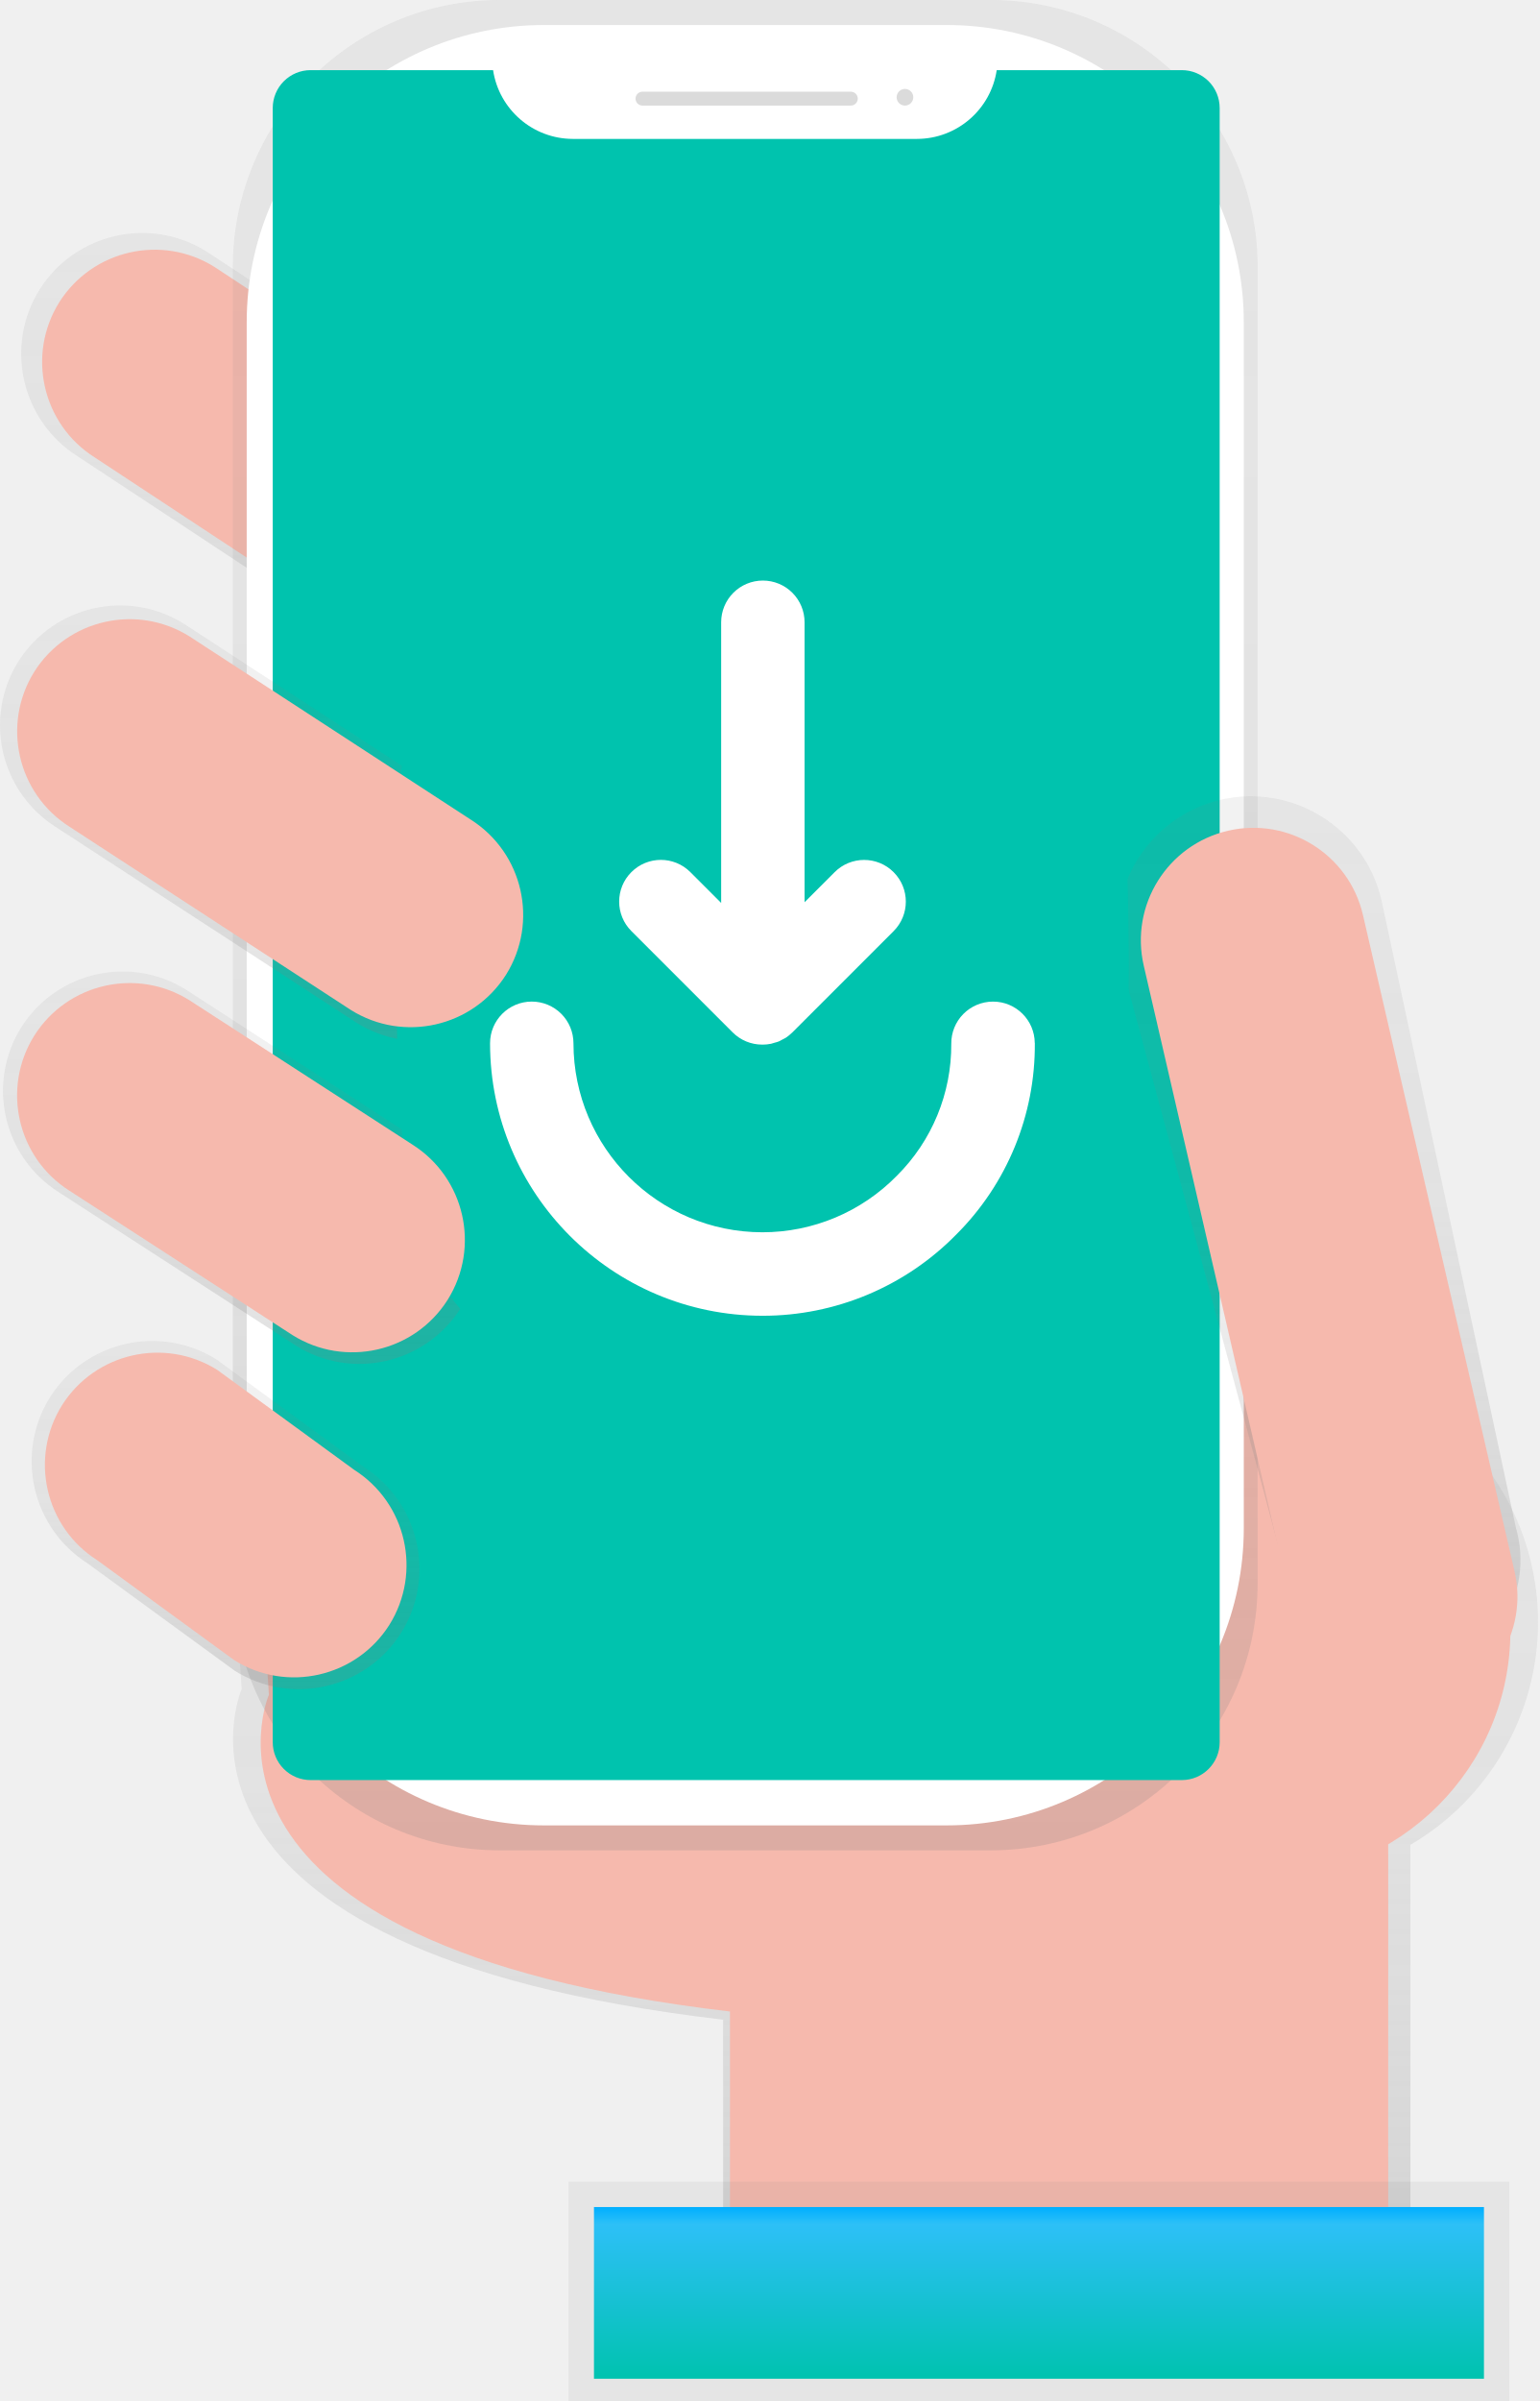
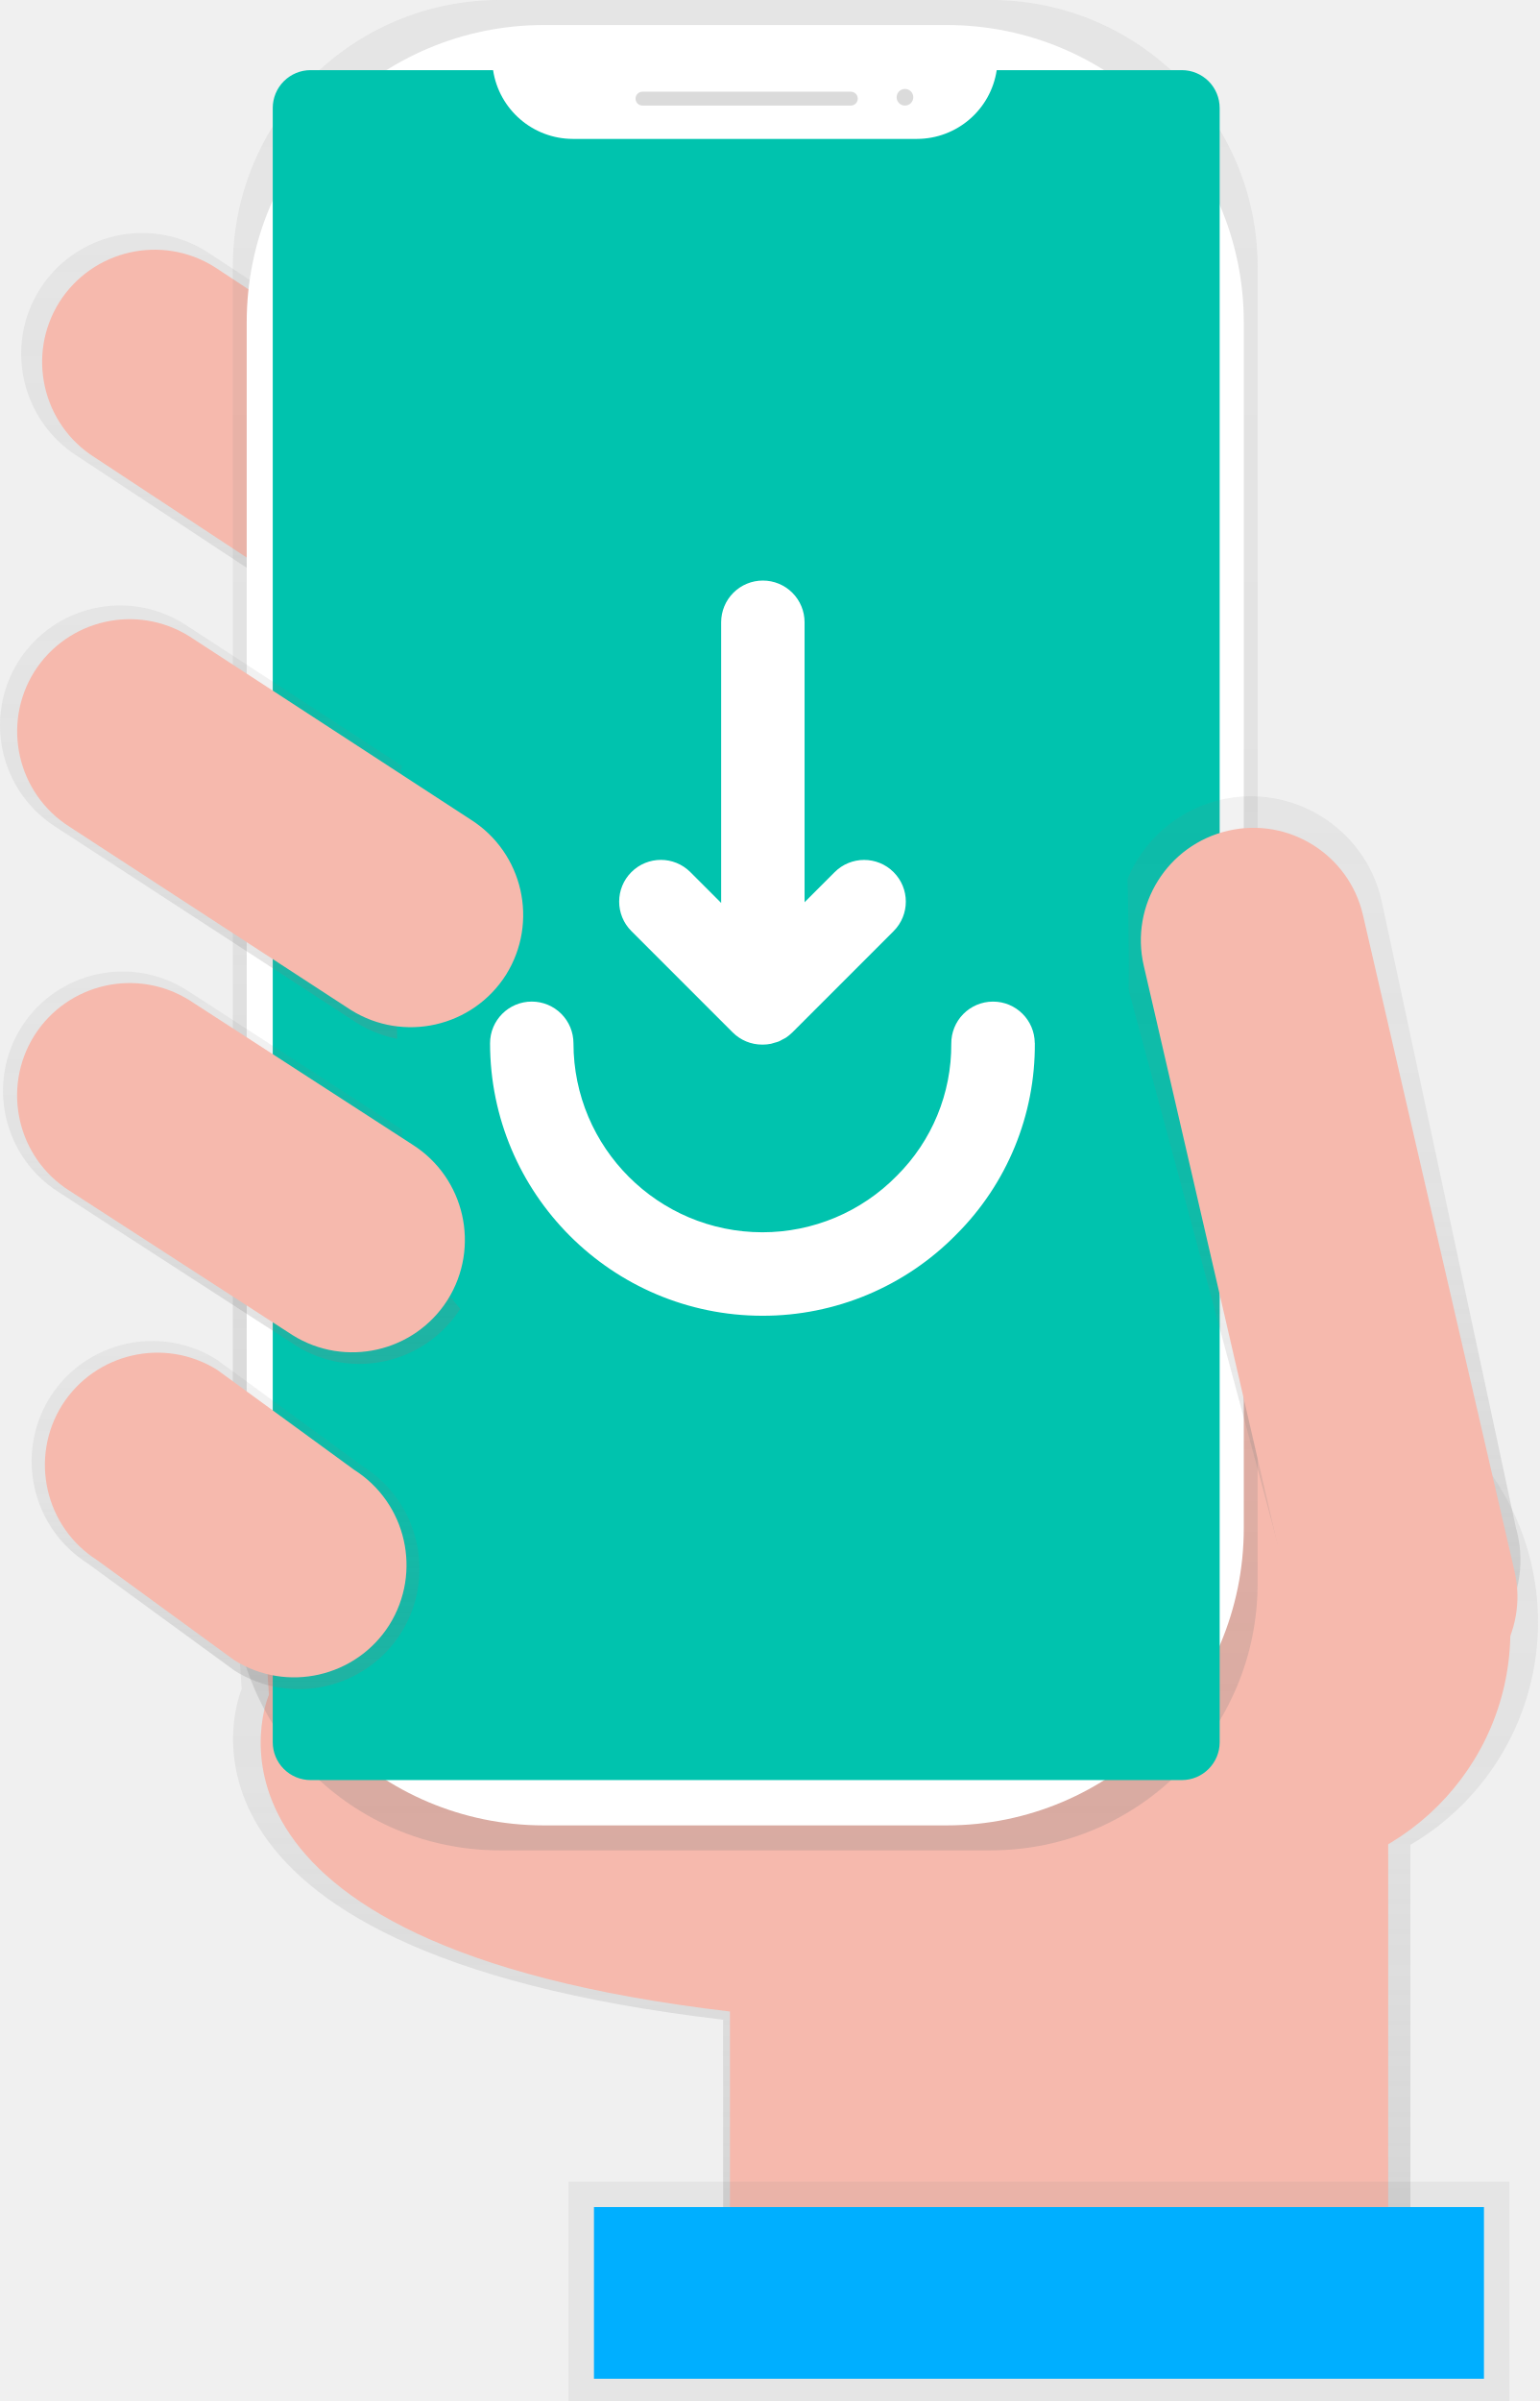
- <svg xmlns="http://www.w3.org/2000/svg" xmlns:xlink="http://www.w3.org/1999/xlink" width="70.668" height="110.154" viewBox="0 0 70.668 110.154">
+ <svg xmlns="http://www.w3.org/2000/svg" xmlns:xlink="http://www.w3.org/1999/xlink" width="70.668" height="110.154">
  <defs>
-     <style>.a{fill:none;}.b{clip-path:url(#a);}.c{fill:url(#b);}.d{fill:#f6b9ad;}.e{fill:url(#c);}.f{fill:url(#d);}.g,.m{fill:#fff;}.h{fill:#00c3ae;}.i{fill:#dbdbdb;}.j{fill:url(#e);}.k{fill:url(#f);}.l{fill:url(#g);}.m{opacity:0.2;}.n{fill:url(#h);}.o{fill:url(#i);}.p{fill:url(#j);}</style>
+     <linearGradient id="b" x1=".5" y1="1" x2=".5" gradientUnits="objectBoundingBox">
+       <stop offset="0" stop-color="gray" stop-opacity=".251" />
+       <stop offset=".54" stop-color="gray" stop-opacity=".122" />
+       <stop offset="1" stop-color="gray" stop-opacity=".102" />
+     </linearGradient>
+     <linearGradient id="c" x1=".5" y1="1" x2=".5" y2="0" xlink:href="#b">
+       <stop offset="0" stop-color="gray" stop-opacity=".251" />
+       <stop offset=".54" stop-color="gray" stop-opacity=".122" />
+       <stop offset="1" stop-color="gray" stop-opacity=".102" />
+     </linearGradient>
+     <linearGradient id="d" x1="1" y1="1" x2="1" y2="0" xlink:href="#b">
+       <stop offset="0" stop-color="gray" stop-opacity=".251" />
+       <stop offset=".54" stop-color="gray" stop-opacity=".122" />
+       <stop offset="1" stop-color="gray" stop-opacity=".102" />
+     </linearGradient>
+     <linearGradient id="e" x1=".5" y1="1" x2=".5" y2="0" xlink:href="#b">
+       <stop offset="0" stop-color="gray" stop-opacity=".251" />
+       <stop offset=".54" stop-color="gray" stop-opacity=".122" />
+       <stop offset="1" stop-color="gray" stop-opacity=".102" />
+     </linearGradient>
+     <linearGradient id="f" x1="1" y1="2" x2="1" y2="1" xlink:href="#b">
+       <stop offset="0" stop-color="gray" stop-opacity=".251" />
+       <stop offset=".54" stop-color="gray" stop-opacity=".122" />
+       <stop offset="1" stop-color="gray" stop-opacity=".102" />
+     </linearGradient>
+     <linearGradient id="g" x1=".5" x2=".5" y2="1" gradientUnits="objectBoundingBox">
+       <stop offset="0" stop-color="#00afff" />
+     </linearGradient>
+     <linearGradient id="h" x1=".5" y1="1" x2=".5" y2="0" xlink:href="#b">
+       <stop offset="0" stop-color="gray" stop-opacity=".251" />
+       <stop offset=".54" stop-color="gray" stop-opacity=".122" />
+       <stop offset="1" stop-color="gray" stop-opacity=".102" />
+     </linearGradient>
+     <linearGradient id="i" x1=".5" y1="1" x2=".5" y2="0" xlink:href="#b">
+       <stop offset="0" stop-color="gray" stop-opacity=".251" />
+       <stop offset=".54" stop-color="gray" stop-opacity=".122" />
+       <stop offset="1" stop-color="gray" stop-opacity=".102" />
+     </linearGradient>
+     <linearGradient id="j" x1=".5" y1="1" x2=".5" y2="0" xlink:href="#b">
+       <stop offset="0" stop-color="gray" stop-opacity=".251" />
+       <stop offset=".54" stop-color="gray" stop-opacity=".122" />
+       <stop offset="1" stop-color="gray" stop-opacity=".102" />
+     </linearGradient>
    <clipPath id="a">
-       <rect class="a" width="70.668" height="110.154" />
+       <path fill="none" d="M0 0h70.668v110.154H0z" />
    </clipPath>
-     <linearGradient id="b" x1="0.5" y1="1" x2="0.5" gradientUnits="objectBoundingBox">
-       <stop offset="0" stop-color="gray" stop-opacity="0.251" />
-       <stop offset="0.54" stop-color="gray" stop-opacity="0.122" />
-       <stop offset="1" stop-color="gray" stop-opacity="0.102" />
-     </linearGradient>
-     <linearGradient id="c" x1="0.5" y1="1" x2="0.5" y2="0" xlink:href="#b" />
-     <linearGradient id="d" x1="1.115" y1="1.124" x2="1.115" y2="0.124" xlink:href="#b" />
-     <linearGradient id="e" x1="0.5" y1="1" x2="0.5" y2="0" xlink:href="#b" />
-     <linearGradient id="f" x1="1.17" y1="2.05" x2="1.17" y2="1.05" xlink:href="#b" />
-     <linearGradient id="g" x1="0.5" x2="0.5" y2="1" gradientUnits="objectBoundingBox">
-       <stop offset="0" stop-color="#00afff" />
-       <stop offset="0.1" stop-color="#2dc0f7" />
-       <stop offset="0.2" stop-color="#28c0ef" />
-       <stop offset="0.3" stop-color="#23c0e7" />
-       <stop offset="0.4" stop-color="#1ec1df" />
-       <stop offset="0.5" stop-color="#19c1d7" />
-       <stop offset="0.6" stop-color="#14c1cf" />
-       <stop offset="0.7" stop-color="#0fc2c7" />
-       <stop offset="0.8" stop-color="#0ac2bf" />
-       <stop offset="0.9" stop-color="#05c2b7" />
-       <stop offset="1" stop-color="#00c3af" />
-     </linearGradient>
-     <linearGradient id="h" x1="0.5" y1="1" x2="0.5" y2="0" xlink:href="#b" />
-     <linearGradient id="i" x1="0.5" y1="1" x2="0.5" y2="0" xlink:href="#b" />
-     <linearGradient id="j" x1="0.5" y1="1" x2="0.5" y2="0" xlink:href="#b" />
+     <style>.d{fill:#f6b9ad}.g{fill:#fff}.h{fill:#00c3ae}.i{fill:#dbdbdb}</style>
  </defs>
-   <g class="b">
-     <path class="c" d="M444.243,513.305a11.846,11.846,0,0,0-23.485-2.208l-36.408-.988.4,6.255s-5.192,11.979,22.094,15.17v12.107h31.543v-20.13A11.839,11.839,0,0,0,444.243,513.305Z" transform="translate(-373.659 -438.874)" />
-     <path class="d" d="M393.388,570.381s-4.971,11.471,21.159,14.532v11.6h30.208v-30.72L393,564.39Z" transform="translate(-381.047 -492.628)" />
-     <path class="e" d="M344.189,164.912h0a5.569,5.569,0,0,1-7.658,1.74l-16.219-10.688a5.569,5.569,0,0,1-1.74-7.658h0a5.569,5.569,0,0,1,7.652-1.74l16.219,10.688A5.569,5.569,0,0,1,344.189,164.912Z" transform="translate(-316.75 -135.029)" />
-     <path class="d" d="M348.919,168.805h0a5.177,5.177,0,0,1-7.118,1.618l-15.082-9.935a5.177,5.177,0,0,1-1.618-7.118h0a5.177,5.177,0,0,1,7.118-1.618l15.079,9.937A5.177,5.177,0,0,1,348.919,168.805Z" transform="translate(-322.379 -139.507)" />
+   <g clip-path="url(#a)">
+     <path d="M444.243 513.305a11.846 11.846 0 00-23.485-2.208l-36.408-.988.4 6.255s-5.192 11.979 22.094 15.17v12.107h31.543v-20.13a11.839 11.839 0 005.856-10.206z" transform="translate(-373.659 -438.874)" fill="url(#b)" />
+     <path class="d" d="M12.341 77.753S7.37 89.224 33.5 92.285v11.6h30.208v-30.72l-51.755-1.403z" />
+     <path d="M344.189 164.912a5.569 5.569 0 01-7.658 1.74l-16.219-10.688a5.569 5.569 0 01-1.74-7.658 5.569 5.569 0 017.652-1.74l16.219 10.688a5.569 5.569 0 011.746 7.658z" transform="translate(-316.75 -135.029)" fill="url(#c)" />
+     <path class="d" d="M26.54 29.298a5.177 5.177 0 01-7.118 1.618L4.34 20.981a5.177 5.177 0 01-1.618-7.118 5.177 5.177 0 017.118-1.618l15.079 9.937a5.177 5.177 0 011.621 7.116z" />
    <circle class="d" cx="11.344" cy="11.344" r="11.344" transform="translate(46.628 63.479)" />
-     <rect class="f" width="47.031" height="84.891" rx="12.25" transform="translate(10.685)" />
+     <rect width="47.031" height="84.891" rx="12.25" transform="translate(10.685)" fill="url(#d)" />
    <rect class="g" width="45.759" height="82.598" rx="13.64" transform="translate(11.322 1.148)" />
-     <path class="h" d="M429.768,94.49a3.709,3.709,0,0,1-3.657,3.155h-15.8a3.71,3.71,0,0,1-3.656-3.155h-8.373a1.737,1.737,0,0,0-1.739,1.737V171.2a1.737,1.737,0,0,0,1.737,1.739h39.989A1.737,1.737,0,0,0,440,171.206V96.229a1.737,1.737,0,0,0-1.737-1.739Z" transform="translate(-384.026 -91.272)" />
-     <rect class="i" width="10.198" height="0.637" rx="0.319" transform="translate(29.167 4.207)" />
-     <circle class="i" cx="0.382" cy="0.382" r="0.382" transform="translate(41.149 4.08)" />
-     <path class="j" d="M676.589,363.174h0c-3.292.761-5.552-1.386-6.313-4.677l-7.565-28.089a6.162,6.162,0,0,1,4.6-7.368h0a6.162,6.162,0,0,1,7.368,4.6l6.173,28.809A5.316,5.316,0,0,1,676.589,363.174Z" transform="translate(-611.282 -286.352)" />
-     <rect class="k" width="43.178" height="10.065" transform="translate(26.092 100.089)" />
-     <rect class="l" width="40.844" height="7.877" transform="translate(27.259 101.256)" />
-     <path class="m" d="M.672.672A.672.672,0,0,1,0,0Z" transform="translate(24.871 38.043) rotate(0.13)" />
-     <path class="n" d="M333.016,393.435h0a5.5,5.5,0,0,1-7.566,1.72l-10.879-7.038a5.5,5.5,0,0,1-1.72-7.566h0a5.5,5.5,0,0,1,7.566-1.72l10.878,7.04A5.5,5.5,0,0,1,333.016,393.435Z" transform="translate(-311.873 -333.42)" />
-     <path class="o" d="M338,507.582h0a5.552,5.552,0,0,1-7.635,1.736l-6.738-4.916a5.552,5.552,0,0,1-1.736-7.635h0a5.552,5.552,0,0,1,7.635-1.73l6.738,4.914A5.552,5.552,0,0,1,338,507.582Z" transform="translate(-319.593 -432.667)" />
-     <path class="d" d="M340.99,510.353h0a5.177,5.177,0,0,1-7.118,1.618l-6.283-4.583a5.177,5.177,0,0,1-1.618-7.118h0a5.177,5.177,0,0,1,7.118-1.618l6.283,4.583a5.177,5.177,0,0,1,1.618,7.118Z" transform="translate(-323.122 -435.805)" />
-     <path class="p" d="M335.012,280.245h0a5.528,5.528,0,0,1-7.6,1.727L313.626,273a5.528,5.528,0,0,1-1.727-7.6h0a5.528,5.528,0,0,1,7.6-1.727l13.785,8.975A5.528,5.528,0,0,1,335.012,280.245Z" transform="translate(-311.056 -235.053)" />
+     <path class="h" d="M45.742 3.218a3.709 3.709 0 01-3.657 3.155h-15.8a3.71 3.71 0 01-3.656-3.155h-8.373a1.737 1.737 0 00-1.739 1.737v74.973a1.737 1.737 0 001.737 1.739h39.989a1.737 1.737 0 001.731-1.733V4.957a1.737 1.737 0 00-1.737-1.739z" />
+     <rect class="i" width="10.198" height=".637" rx=".319" transform="translate(29.167 4.207)" />
+     <circle class="i" cx=".382" cy=".382" r=".382" transform="translate(41.149 4.08)" />
+     <path d="M676.589 363.174c-3.292.761-5.552-1.386-6.313-4.677l-7.565-28.089a6.162 6.162 0 014.6-7.368 6.162 6.162 0 017.368 4.6l6.173 28.809a5.316 5.316 0 01-4.263 6.725z" transform="translate(-611.282 -286.352)" fill="url(#e)" />
+     <path transform="translate(26.092 100.089)" fill="url(#f)" d="M0 0h43.178v10.065H0z" />
+     <path transform="translate(27.259 101.256)" fill="url(#g)" d="M0 0h40.844v7.877H0z" />
+     <path d="M25.541 38.717a.672.672 0 01-.67-.674z" opacity=".2" fill="#fff" />
+     <path d="M333.016 393.435a5.5 5.5 0 01-7.566 1.72l-10.879-7.038a5.5 5.5 0 01-1.72-7.566 5.5 5.5 0 017.566-1.72l10.878 7.04a5.5 5.5 0 011.721 7.564z" transform="translate(-311.873 -333.42)" fill="url(#h)" />
+     <path d="M338 507.582a5.552 5.552 0 01-7.635 1.736l-6.738-4.916a5.552 5.552 0 01-1.736-7.635 5.552 5.552 0 017.635-1.73l6.738 4.914a5.552 5.552 0 011.736 7.631z" transform="translate(-319.593 -432.667)" fill="url(#i)" />
+     <path class="d" d="M17.868 74.548a5.177 5.177 0 01-7.118 1.618l-6.283-4.583a5.177 5.177 0 01-1.618-7.118 5.177 5.177 0 017.118-1.618l6.283 4.583a5.177 5.177 0 011.618 7.118z" />
+     <path d="M335.012 280.245a5.528 5.528 0 01-7.6 1.727L313.626 273a5.528 5.528 0 01-1.727-7.6 5.528 5.528 0 017.6-1.727l13.785 8.975a5.528 5.528 0 011.728 7.597z" transform="translate(-311.056 -235.053)" fill="url(#j)" />
    <g transform="translate(-148.01 -105.498)">
      <rect class="g" width="26.891" height="36.974" rx="10" transform="translate(169.555 130.513)" />
-       <g transform="translate(166.193 128.832)">
-         <path class="h" d="M-41.5-14.21c0-15.753-1.052-21.849-16.807-21.849s-16.807,4.413-16.807,20.168S-74.066,4.277-58.311,4.277-41.5-.136-41.5-15.891m-10.79-.784-4.646,4.646c-.006.007-.013.009-.018.016a1.964,1.964,0,0,1-.273.223c-.048.031-.1.054-.15.081a1.9,1.9,0,0,1-.179.094,1.646,1.646,0,0,1-.2.061,1.582,1.582,0,0,1-.161.048,1.935,1.935,0,0,1-.374.038h-.033a1.908,1.908,0,0,1-1.353-.561l-4.648-4.647a1.913,1.913,0,0,1,0-2.706,1.913,1.913,0,0,1,2.706,0l1.414,1.414V-30.844a1.913,1.913,0,0,1,1.914-1.914,1.913,1.913,0,0,1,1.914,1.914V-18l1.38-1.38a1.913,1.913,0,0,1,2.706,0,1.913,1.913,0,0,1,0,2.706m6.481,5.133a12.262,12.262,0,0,1-3.609,8.789A12.433,12.433,0,0,1-58.311.972a12.511,12.511,0,0,1-12.5-12.5,1.914,1.914,0,0,1,1.914-1.914,1.913,1.913,0,0,1,1.914,1.914,8.679,8.679,0,0,0,8.67,8.67,8.634,8.634,0,0,0,6.169-2.591,8.464,8.464,0,0,0,2.5-6.062,1.914,1.914,0,0,1,1.9-1.93h.018a1.914,1.914,0,0,1,1.913,1.9" transform="translate(75.118 36.059)" />
-       </g>
+       <path class="h" d="M199.811 150.681c0-15.753-1.052-21.849-16.807-21.849s-16.807 4.413-16.807 20.168 1.048 20.168 16.803 20.168 16.811-4.413 16.811-20.168m-10.79-.784l-4.646 4.646c-.006.007-.013.009-.018.016a1.964 1.964 0 01-.273.223c-.048.031-.1.054-.15.081a1.9 1.9 0 01-.179.094 1.646 1.646 0 01-.2.061 1.582 1.582 0 01-.161.048 1.935 1.935 0 01-.374.038h-.033a1.908 1.908 0 01-1.353-.561l-4.648-4.647a1.913 1.913 0 010-2.706 1.913 1.913 0 012.706 0l1.414 1.414v-12.876a1.913 1.913 0 011.914-1.914 1.913 1.913 0 011.914 1.914v12.844l1.38-1.38a1.913 1.913 0 012.706 0 1.913 1.913 0 010 2.706m6.481 5.133a12.262 12.262 0 01-3.609 8.789 12.433 12.433 0 01-8.892 3.724 12.511 12.511 0 01-12.5-12.5 1.914 1.914 0 011.914-1.914 1.913 1.913 0 011.914 1.914 8.679 8.679 0 008.67 8.67 8.634 8.634 0 006.169-2.591 8.464 8.464 0 002.5-6.062 1.914 1.914 0 011.9-1.93h.018a1.914 1.914 0 011.913 1.9" />
    </g>
-     <path class="d" d="M338.889,283.477h0a5.177,5.177,0,0,1-7.118,1.618l-12.911-8.406a5.177,5.177,0,0,1-1.618-7.118h0a5.177,5.177,0,0,1,7.118-1.618l12.911,8.407A5.177,5.177,0,0,1,338.889,283.477Z" transform="translate(-315.666 -238.757)" />
-     <path class="d" d="M336.2,396.142h0a5.177,5.177,0,0,1-7.118,1.618l-10.234-6.622a5.177,5.177,0,0,1-1.618-7.118h0a5.177,5.177,0,0,1,7.118-1.625l10.234,6.622A5.177,5.177,0,0,1,336.2,396.142Z" transform="translate(-315.657 -336.507)" />
-     <rect class="d" width="10.325" height="41.224" rx="5.162" transform="translate(51.328 39.275) rotate(-13.01)" />
+     <path class="d" d="M23.223 44.72a5.177 5.177 0 01-7.118 1.618L3.194 37.932a5.177 5.177 0 01-1.618-7.118 5.177 5.177 0 017.118-1.618l12.911 8.407a5.177 5.177 0 011.618 7.117zM20.543 59.635a5.177 5.177 0 01-7.118 1.618L3.191 54.631a5.177 5.177 0 01-1.618-7.118 5.177 5.177 0 017.118-1.625l10.234 6.622a5.177 5.177 0 011.618 7.125z" />
+     <rect class="d" width="10.325" height="41.224" rx="5.162" transform="rotate(-13.01 197.887 -205.438)" />
  </g>
</svg>
